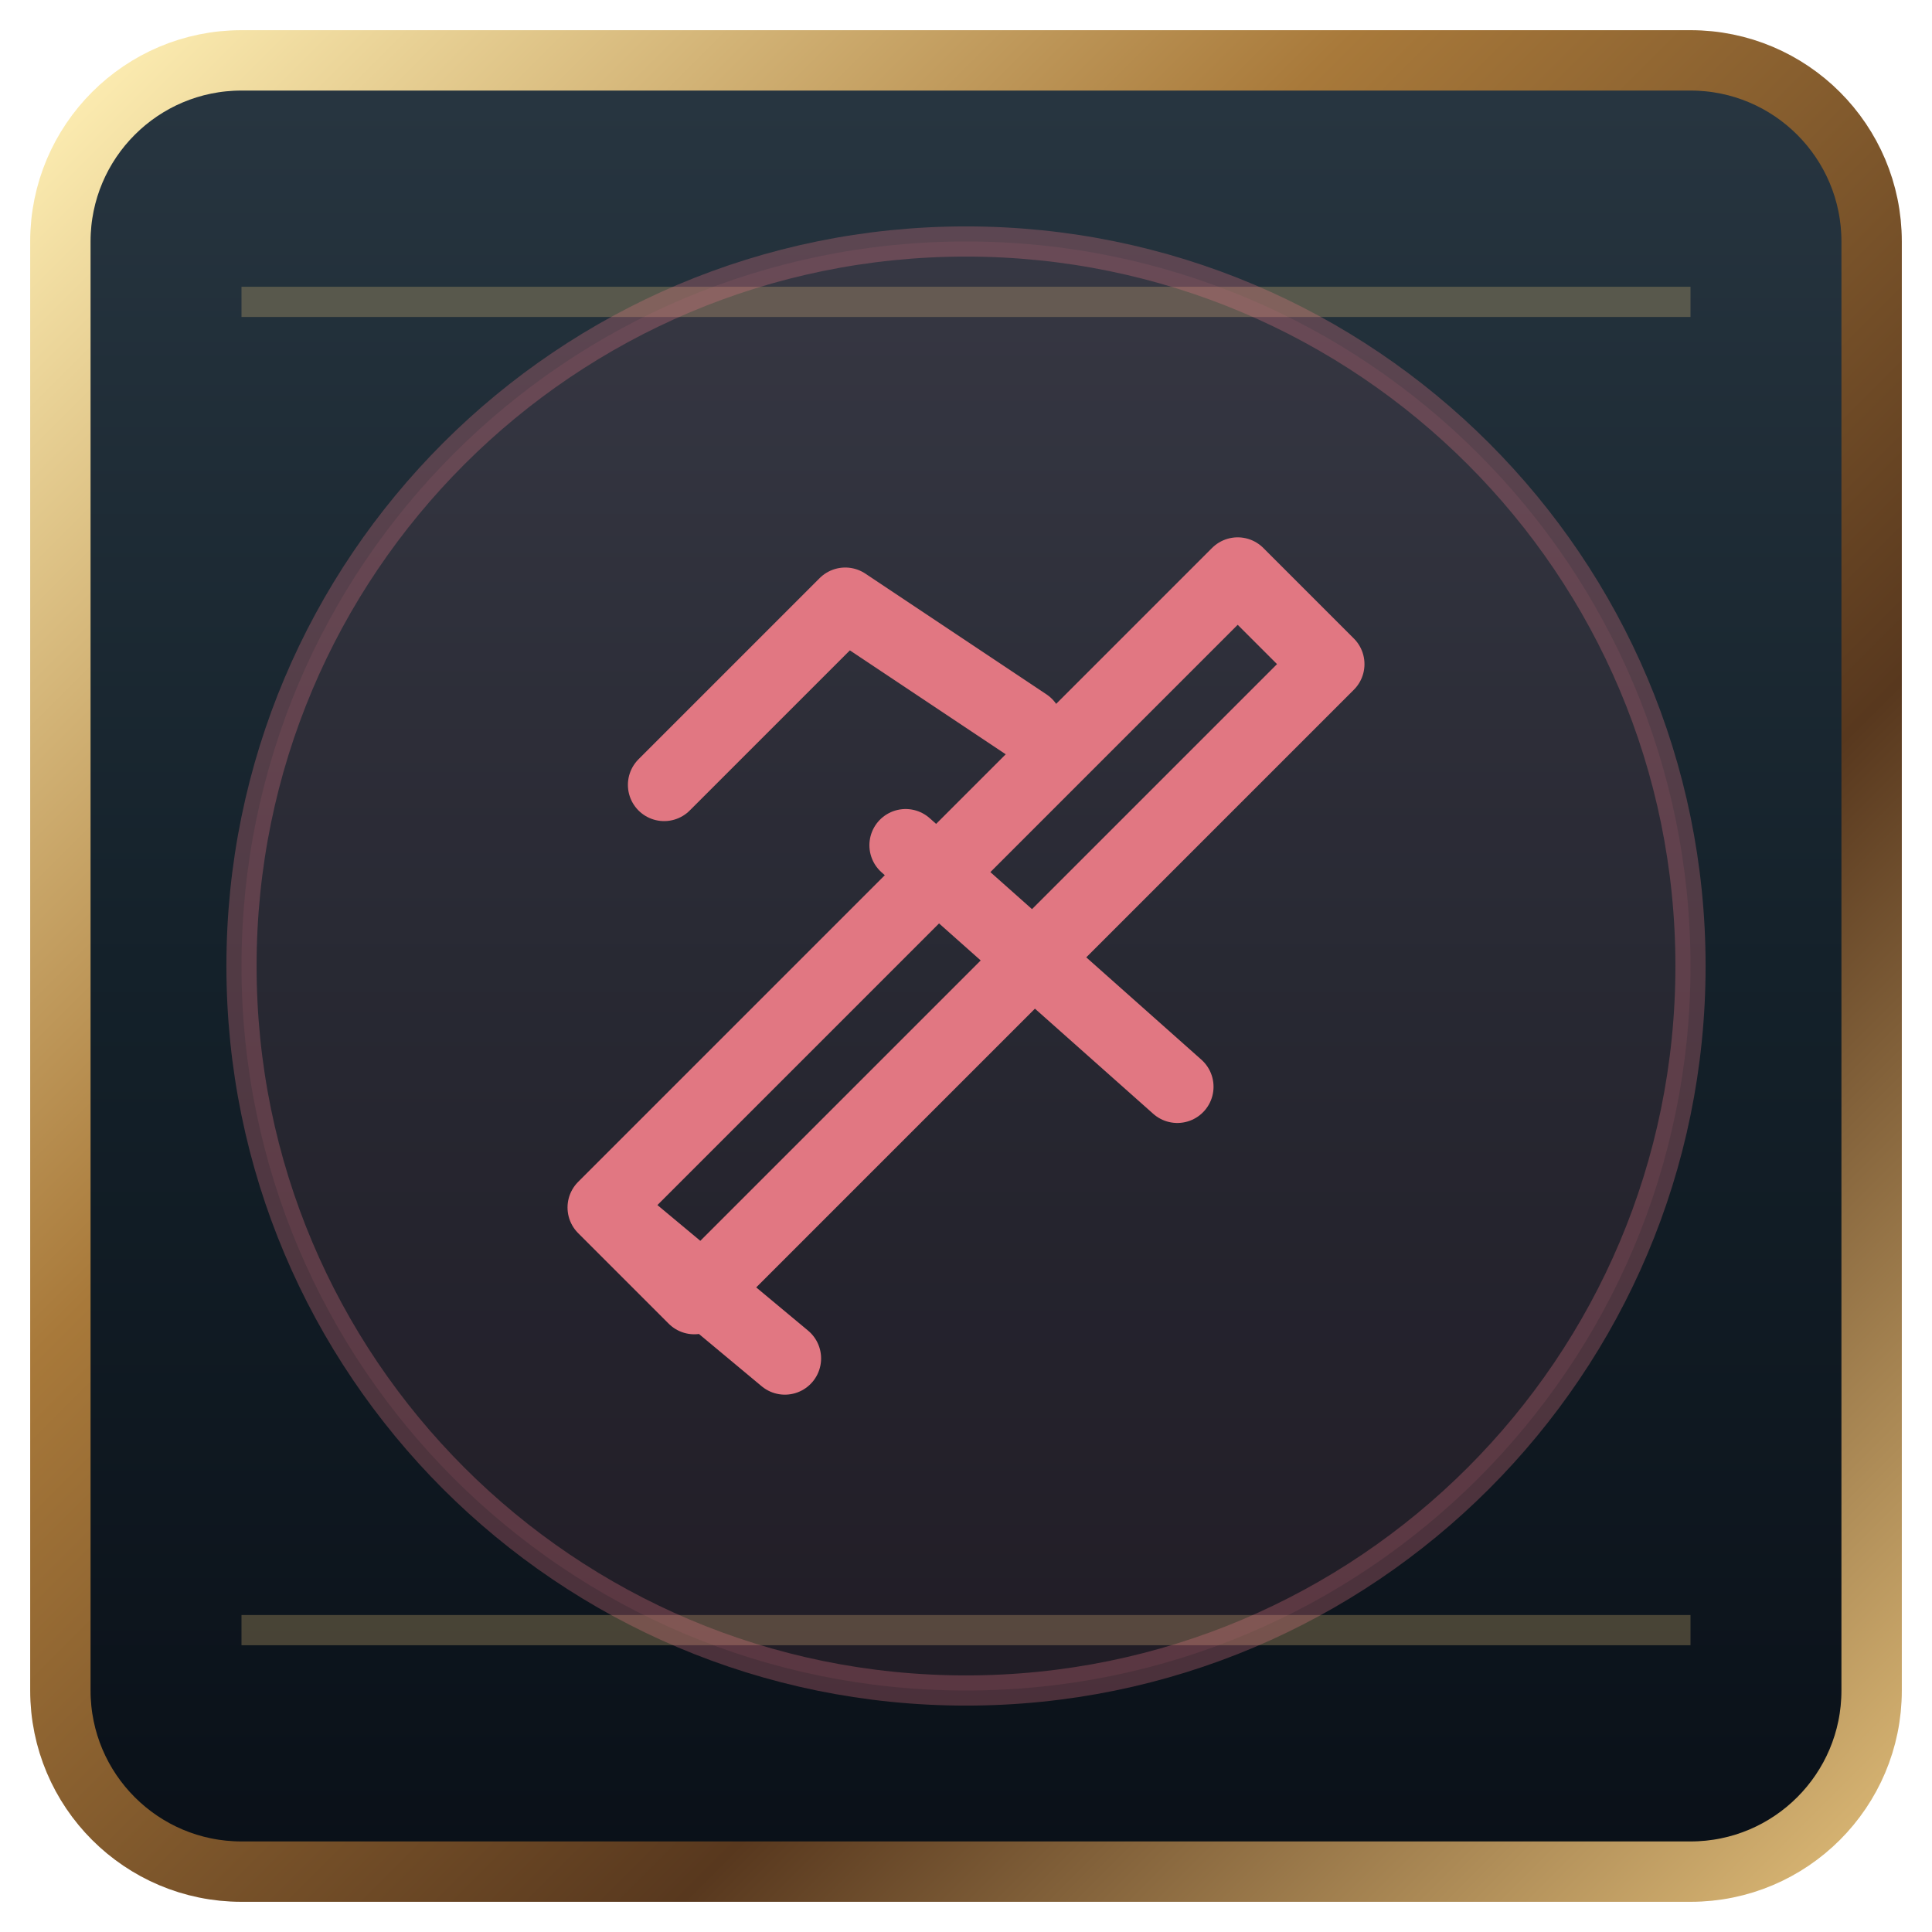
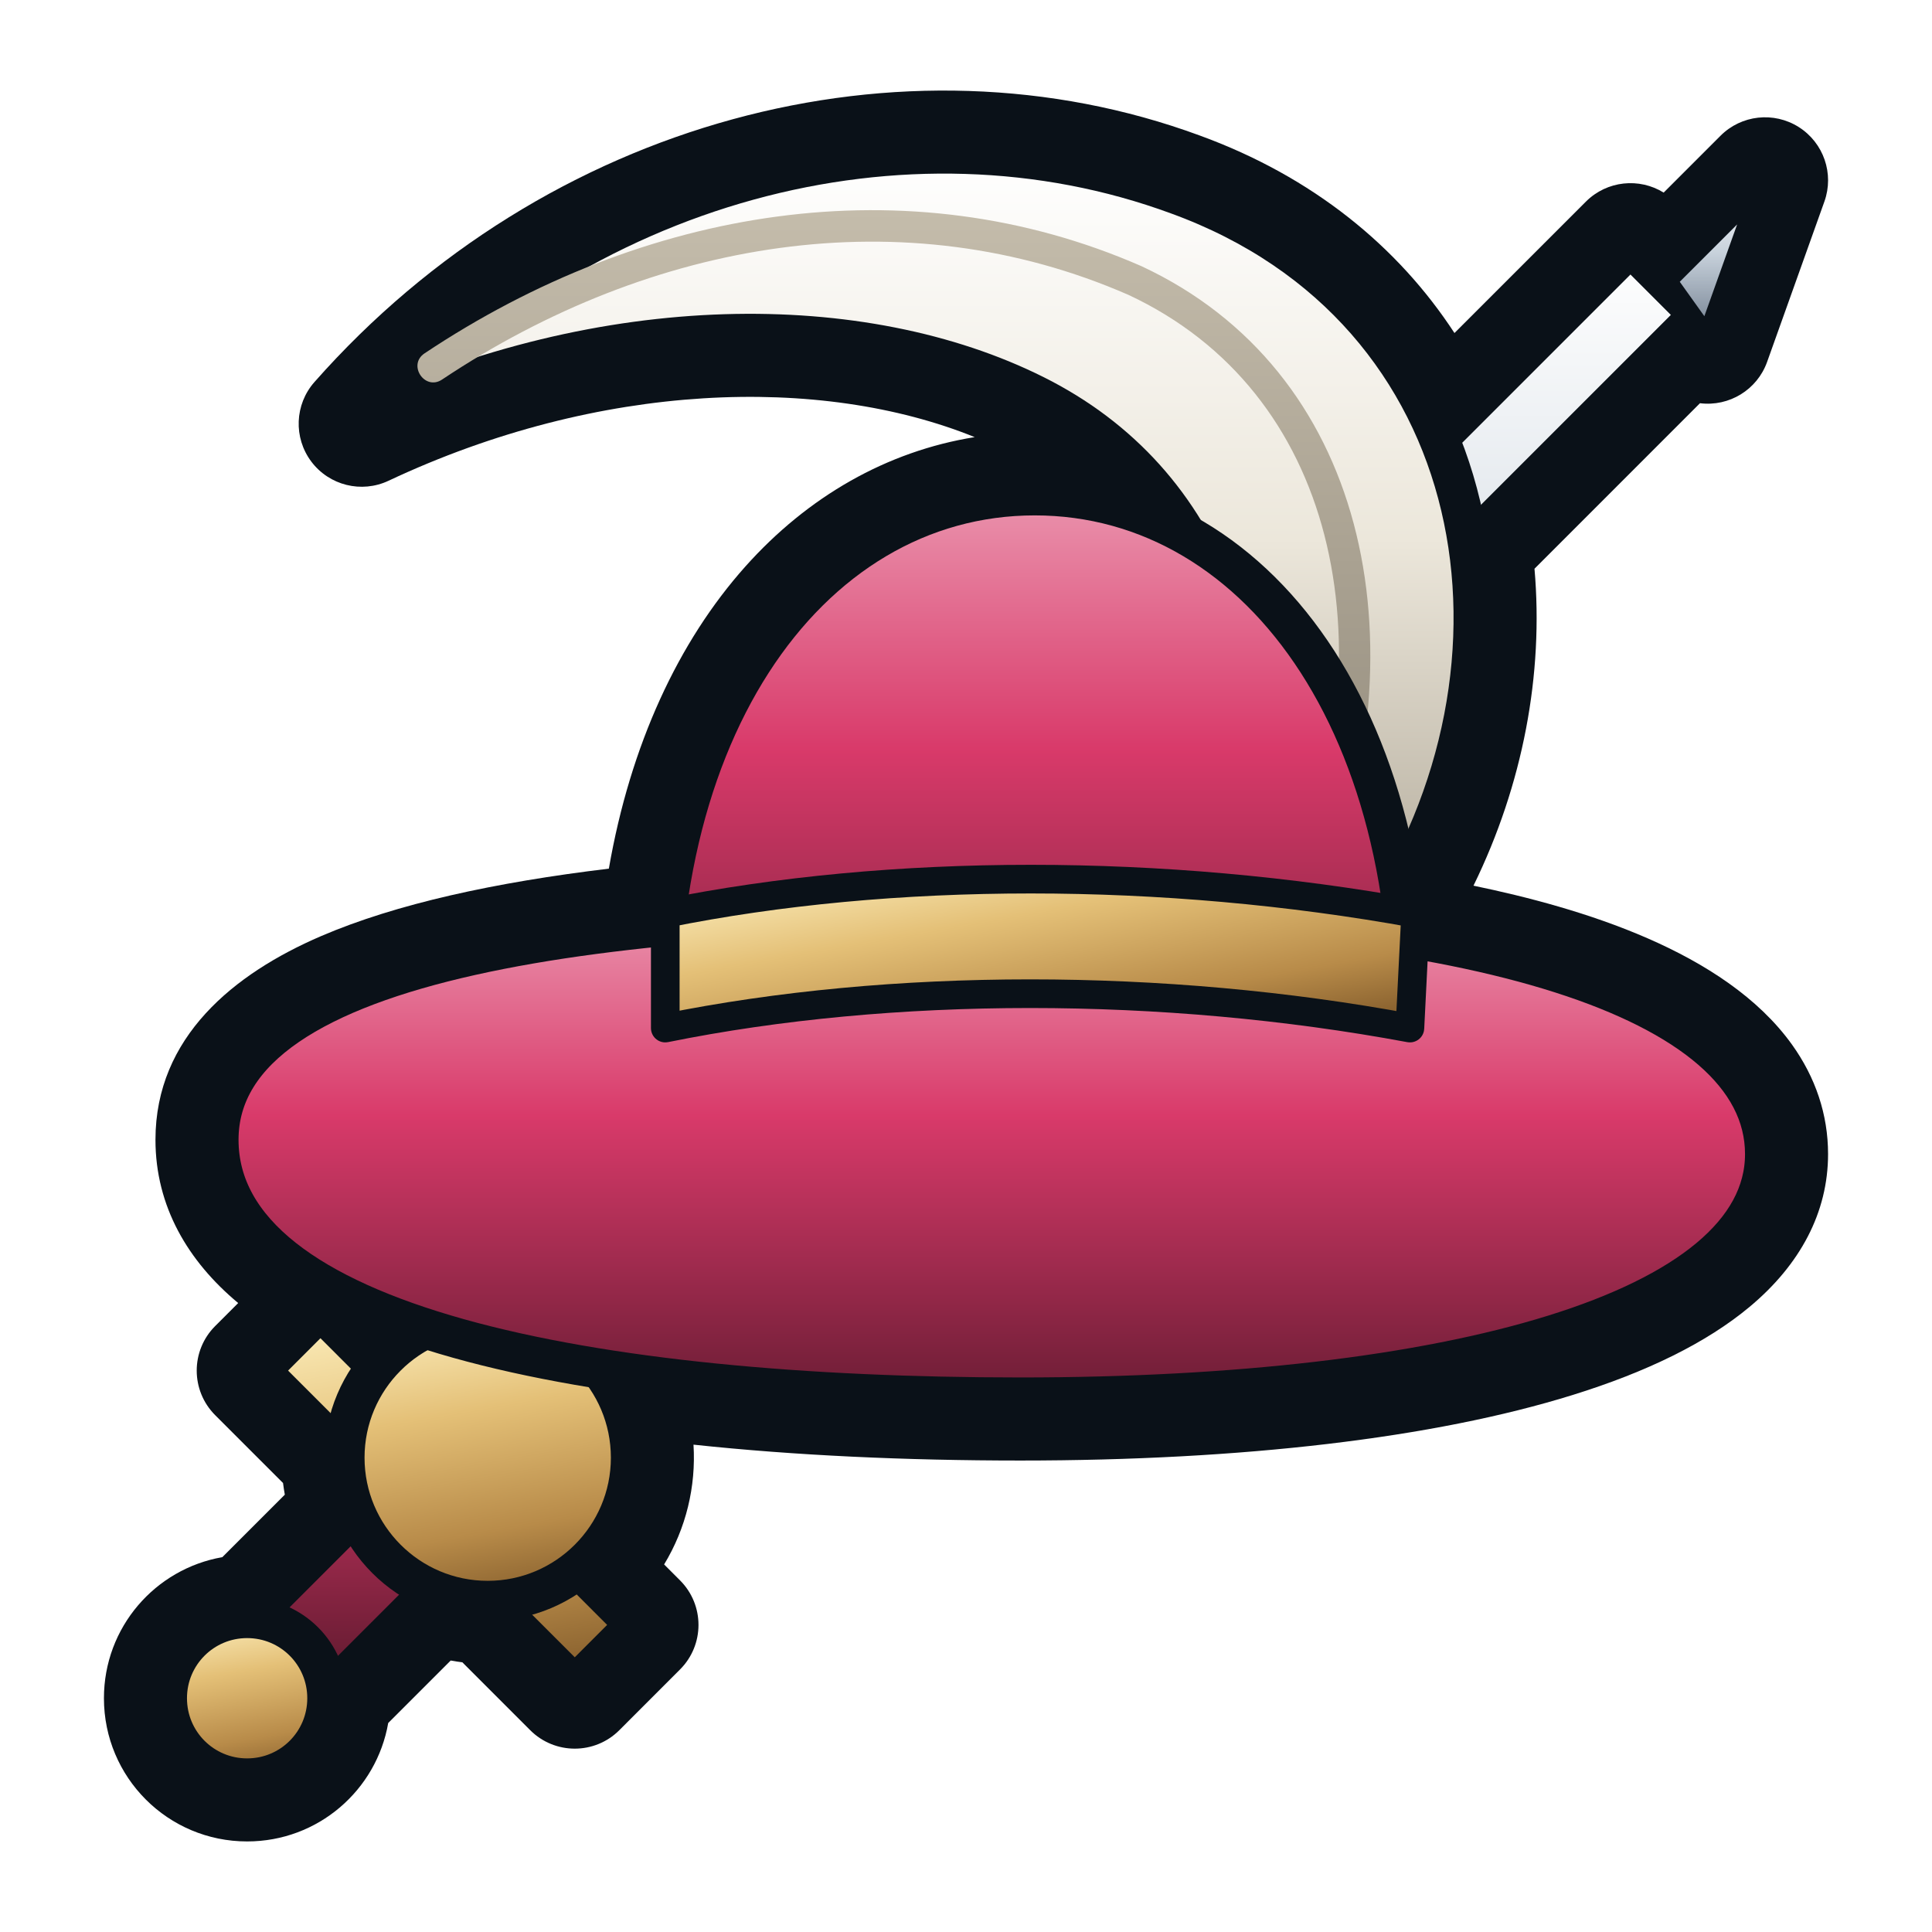
<svg xmlns="http://www.w3.org/2000/svg" width="64" height="64" viewBox="0 0 64 64">
  <defs>
-     <linearGradient id="g" x1="0" y1="0" x2="1" y2="1">
-       <stop stop-color="#fff0b5" />
-       <stop offset=".35" stop-color="#a8793a" />
-       <stop offset=".68" stop-color="#58381e" />
-       <stop offset="1" stop-color="#dbb875" />
+     <linearGradient id="linear-gradient-1" x1="35.463" y1="8.155" x2="35.463" y2="49.805" gradientUnits="userSpaceOnUse">
+       <stop offset="0" stop-color="#ffffff" />
+       <stop offset="0.45" stop-color="#c8d2dc" />
+       <stop offset="1" stop-color="#6b7889" />
    </linearGradient>
-     <linearGradient id="bg" x2="0" y2="1">
-       <stop stop-color="#283641" />
-       <stop offset=".5" stop-color="#14212a" />
-       <stop offset="1" stop-color="#0a1018" />
+     <linearGradient id="linear-gradient-2" x1="56.81" y1="5.973" x2="56.81" y2="11.286" gradientUnits="userSpaceOnUse">
+       <stop offset="0" stop-color="#ffffff" />
+       <stop offset="0.45" stop-color="#c8d2dc" />
+       <stop offset="1" stop-color="#6b7889" />
    </linearGradient>
-     <radialGradient id="gem">
-       <stop stop-color="#effaff" />
-       <stop offset=".22" stop-color="#80c4ea" />
-       <stop offset=".62" stop-color="#27638b" />
-       <stop offset="1" stop-color="#102739" />
-     </radialGradient>
+     <linearGradient id="linear-gradient-3" x1="11.886" y1="48.344" x2="11.886" y2="56.769" gradientUnits="userSpaceOnUse">
+       <stop offset="0" stop-color="#bf335d" />
+       <stop offset="1" stop-color="#521628" />
+     </linearGradient>
+     <linearGradient id="linear-gradient-4" x1="7.652" y1="53.226" x2="8.721" y2="59.287" gradientUnits="userSpaceOnUse">
+       <stop offset="0" stop-color="#fff3c4" />
+       <stop offset="0.35" stop-color="#e4c077" />
+       <stop offset="0.72" stop-color="#b88b49" />
+       <stop offset="1" stop-color="#7a5426" />
+     </linearGradient>
+     <linearGradient id="linear-gradient-5" x1="13.576" y1="42.515" x2="16.08" y2="56.715" gradientUnits="userSpaceOnUse">
+       <stop offset="0" stop-color="#fff3c4" />
+       <stop offset="0.35" stop-color="#e4c077" />
+       <stop offset="0.72" stop-color="#b88b49" />
+       <stop offset="1" stop-color="#7a5426" />
+     </linearGradient>
+     <linearGradient id="linear-gradient-6" x1="15.202" y1="42.875" x2="17.11" y2="53.699" gradientUnits="userSpaceOnUse">
+       <stop offset="0" stop-color="#fff3c4" />
+       <stop offset="0.35" stop-color="#e4c077" />
+       <stop offset="0.72" stop-color="#b88b49" />
+       <stop offset="1" stop-color="#7a5426" />
+     </linearGradient>
+     <linearGradient id="linear-gradient-7" x1="30.398" y1="5.087" x2="30.398" y2="30.64" gradientUnits="userSpaceOnUse">
+       <stop offset="0" stop-color="#ffffff" />
+       <stop offset="0.5" stop-color="#ece7db" />
+       <stop offset="1" stop-color="#b2aa9a" />
+     </linearGradient>
+     <linearGradient id="linear-gradient-8" x1="29.611" y1="6.962" x2="29.611" y2="30.211" gradientUnits="userSpaceOnUse">
+       <stop offset="0" stop-color="#c4bcab" />
+       <stop offset="1" stop-color="#8f8778" />
+     </linearGradient>
+     <linearGradient id="linear-gradient-9" x1="34.277" y1="16.409" x2="34.277" y2="36.333" gradientUnits="userSpaceOnUse">
+       <stop offset="0" stop-color="#ea93ad" />
+       <stop offset="0.42" stop-color="#d93a6a" />
+       <stop offset="1" stop-color="#6c1d35" />
+     </linearGradient>
+     <linearGradient id="linear-gradient-10" x1="32.854" y1="30.166" x2="32.854" y2="46.294" gradientUnits="userSpaceOnUse">
+       <stop offset="0" stop-color="#ea93ad" />
+       <stop offset="0.42" stop-color="#d93a6a" />
+       <stop offset="1" stop-color="#6c1d35" />
+     </linearGradient>
+     <linearGradient id="linear-gradient-11" x1="33.67" y1="27.071" x2="35.263" y2="36.107" gradientUnits="userSpaceOnUse">
+       <stop offset="0" stop-color="#fff3c4" />
+       <stop offset="0.35" stop-color="#e4c077" />
+       <stop offset="0.72" stop-color="#b88b49" />
+       <stop offset="1" stop-color="#7a5426" />
+     </linearGradient>
  </defs>
-   <rect x="2" y="2" width="60" height="60" rx="6" fill="url(#bg)" stroke="url(#g)" stroke-width="2" />
-   <path d="M8 10 H56 M8 54 H56" stroke="#e4c077" opacity=".28" />
-   <circle cx="32" cy="32" r="24" fill="#e17782" fill-opacity=".10" stroke="#e17782" stroke-opacity=".3" />
-   <g transform="translate(14 14)" stroke="#e17782" stroke-width="2.4" fill="none" stroke-linejoin="round" stroke-linecap="round">
-     <path d="M6 26 L27 5 L30 8 L9 29 Z M6 26 L12 31 M16 14 L25 22 M8 12 L14 6 L20 10" />
+   <g id="Layer_1" data-name="Layer 1">
+     <g id="emblem">
+       <path id="halo" d="M48.181 11.032 L52.535 6.679 C53.234 5.98 54.305 5.88 55.111 6.38 L56.994 4.497 C57.684 3.806 58.761 3.687 59.586 4.209 C60.411 4.731 60.764 5.755 60.436 6.675 L58.538 11.988 C58.208 12.913 57.28 13.477 56.314 13.357 L50.832 18.84 C51.138 22.332 50.451 25.987 48.811 29.339 C52.338 30.07 57.134 31.497 59.361 34.602 C60.143 35.693 60.557 36.923 60.557 38.23 C60.557 40.159 59.638 41.891 57.953 43.295 C56.532 44.479 54.559 45.446 52.092 46.212 C47.493 47.642 41.138 48.382 33.803 48.382 C30 48.382 26.328 48.215 22.973 47.856 C23.06 49.247 22.724 50.63 22 51.824 L22.527 52.352 C23.342 53.167 23.342 54.488 22.527 55.303 L20.516 57.315 C19.701 58.13 18.379 58.13 17.564 57.315 L15.316 55.066 C15.186 55.05 15.058 55.031 14.93 55.007 L12.86 57.077 C12.473 59.299 10.54 61 8.186 61 C5.563 61 3.443 58.88 3.443 56.256 C3.443 53.903 5.144 51.97 7.365 51.583 L9.435 49.513 C9.412 49.385 9.392 49.256 9.376 49.127 L7.128 46.879 C6.313 46.063 6.313 44.742 7.128 43.927 L7.89 43.165 C6.227 41.78 5.15 39.962 5.15 37.756 C5.15 34.351 7.755 32.25 10.631 31.012 C13.129 29.938 16.404 29.228 20.169 28.775 C20.881 24.673 22.474 21.252 24.684 18.774 C26.761 16.445 29.381 14.948 32.288 14.48 L32.288 14.48 C27.19 12.417 19.861 12.636 12.87 15.926 C11.975 16.347 10.906 16.082 10.312 15.29 C9.718 14.498 9.761 13.398 10.416 12.656 C18.101 3.947 29.917 0.871 39.738 4.487 C43.494 5.854 46.315 8.175 48.181 11.032 Z" fill="#0a1118" />
+       <path id="blade" d="M16.915 49.805 L56.288 10.432 L54.011 8.155 L14.638 47.528 Z" fill="url(#linear-gradient-1)" stroke="#0a1118" stroke-width="1.328" stroke-linejoin="round" />
+       <path id="tip" d="M55.149 9.293 L58.47 5.973 L56.572 11.286 Z" fill="url(#linear-gradient-2)" stroke="#0a1118" stroke-width="0.759" stroke-linejoin="round" />
+       <path id="grip" d="M13.556 48.344 L7.674 54.226 L10.217 56.769 L16.099 50.886 Z" fill="url(#linear-gradient-3)" stroke="#0a1118" stroke-width="1.328" stroke-linejoin="round" />
+       <path id="pommel" d="M10.843 56.256 C10.843 57.727 9.657 58.913 8.186 58.913 C6.716 58.913 5.53 57.727 5.53 56.256 C5.53 54.786 6.716 53.6 8.186 53.6 C9.657 53.6 10.843 54.786 10.843 56.256 Z" fill="url(#linear-gradient-4)" stroke="#0a1118" stroke-width="1.328" stroke-linejoin="round" />
+       <path id="quillons" d="M8.604 45.403 L19.04 55.839 L21.051 53.827 L10.615 43.391 Z" fill="url(#linear-gradient-5)" stroke="#0a1118" stroke-width="1.328" stroke-linejoin="round" />
+       <path id="cup" d="M20.9 48.287 C20.9 50.905 18.774 53.031 16.156 53.031 C13.537 53.031 11.412 50.905 11.412 48.287 C11.412 45.668 13.537 43.543 16.156 43.543 C18.774 43.543 20.9 45.668 20.9 48.287 Z" fill="url(#linear-gradient-6)" stroke="#0a1118" stroke-width="1.328" stroke-linejoin="round" />
+       <path id="plume" d="M45.662 30.64 C51.354 22.101 49.457 10.242 39.021 6.447 C30.008 3.126 19.097 5.973 11.981 14.037 C20.046 10.242 28.584 10.242 34.277 13.088 C39.969 15.935 42.341 22.101 40.918 30.64 Z" fill="url(#linear-gradient-7)" stroke="#0a1118" stroke-width="1.328" stroke-linejoin="round" />
+       <path id="rachis" d="M37.383 9.769 C29.957 6.523 21.609 7.93 14.643 12.574 C14.071 12.955 13.492 12.086 14.064 11.705 C21.327 6.863 30.054 5.423 37.807 8.815 C37.811 8.817 37.814 8.819 37.818 8.82 C45.183 12.257 47.197 21.086 43.776 29.881 C43.527 30.521 42.555 30.143 42.804 29.502 C46.024 21.222 44.244 12.975 37.383 9.769 Z" fill="url(#linear-gradient-8)" />
+       <path id="crown" d="M21.943 36.333 C20.994 24.473 26.687 16.409 34.277 16.409 C41.867 16.409 47.559 24.473 46.611 36.333 Z" fill="url(#linear-gradient-9)" stroke="#0a1118" stroke-width="1.328" stroke-linejoin="round" />
+       <path id="brim" d="M7.238 37.756 C7.238 31.589 20.52 30.166 34.277 30.166 C48.508 30.166 58.47 33.012 58.47 38.23 C58.47 43.448 48.034 46.294 33.803 46.294 C19.571 46.294 7.238 43.923 7.238 37.756 Z" fill="url(#linear-gradient-10)" stroke="#0a1118" stroke-width="1.328" stroke-linejoin="round" />
+       <path id="band" d="M22.038 30.261 C29.533 28.743 38.546 28.743 46.895 30.261 L46.705 34.056 C38.546 32.538 29.533 32.538 22.038 34.056 Z" fill="url(#linear-gradient-11)" stroke="#0a1118" stroke-width="0.949" stroke-linejoin="round" />
+     </g>
  </g>
</svg>
